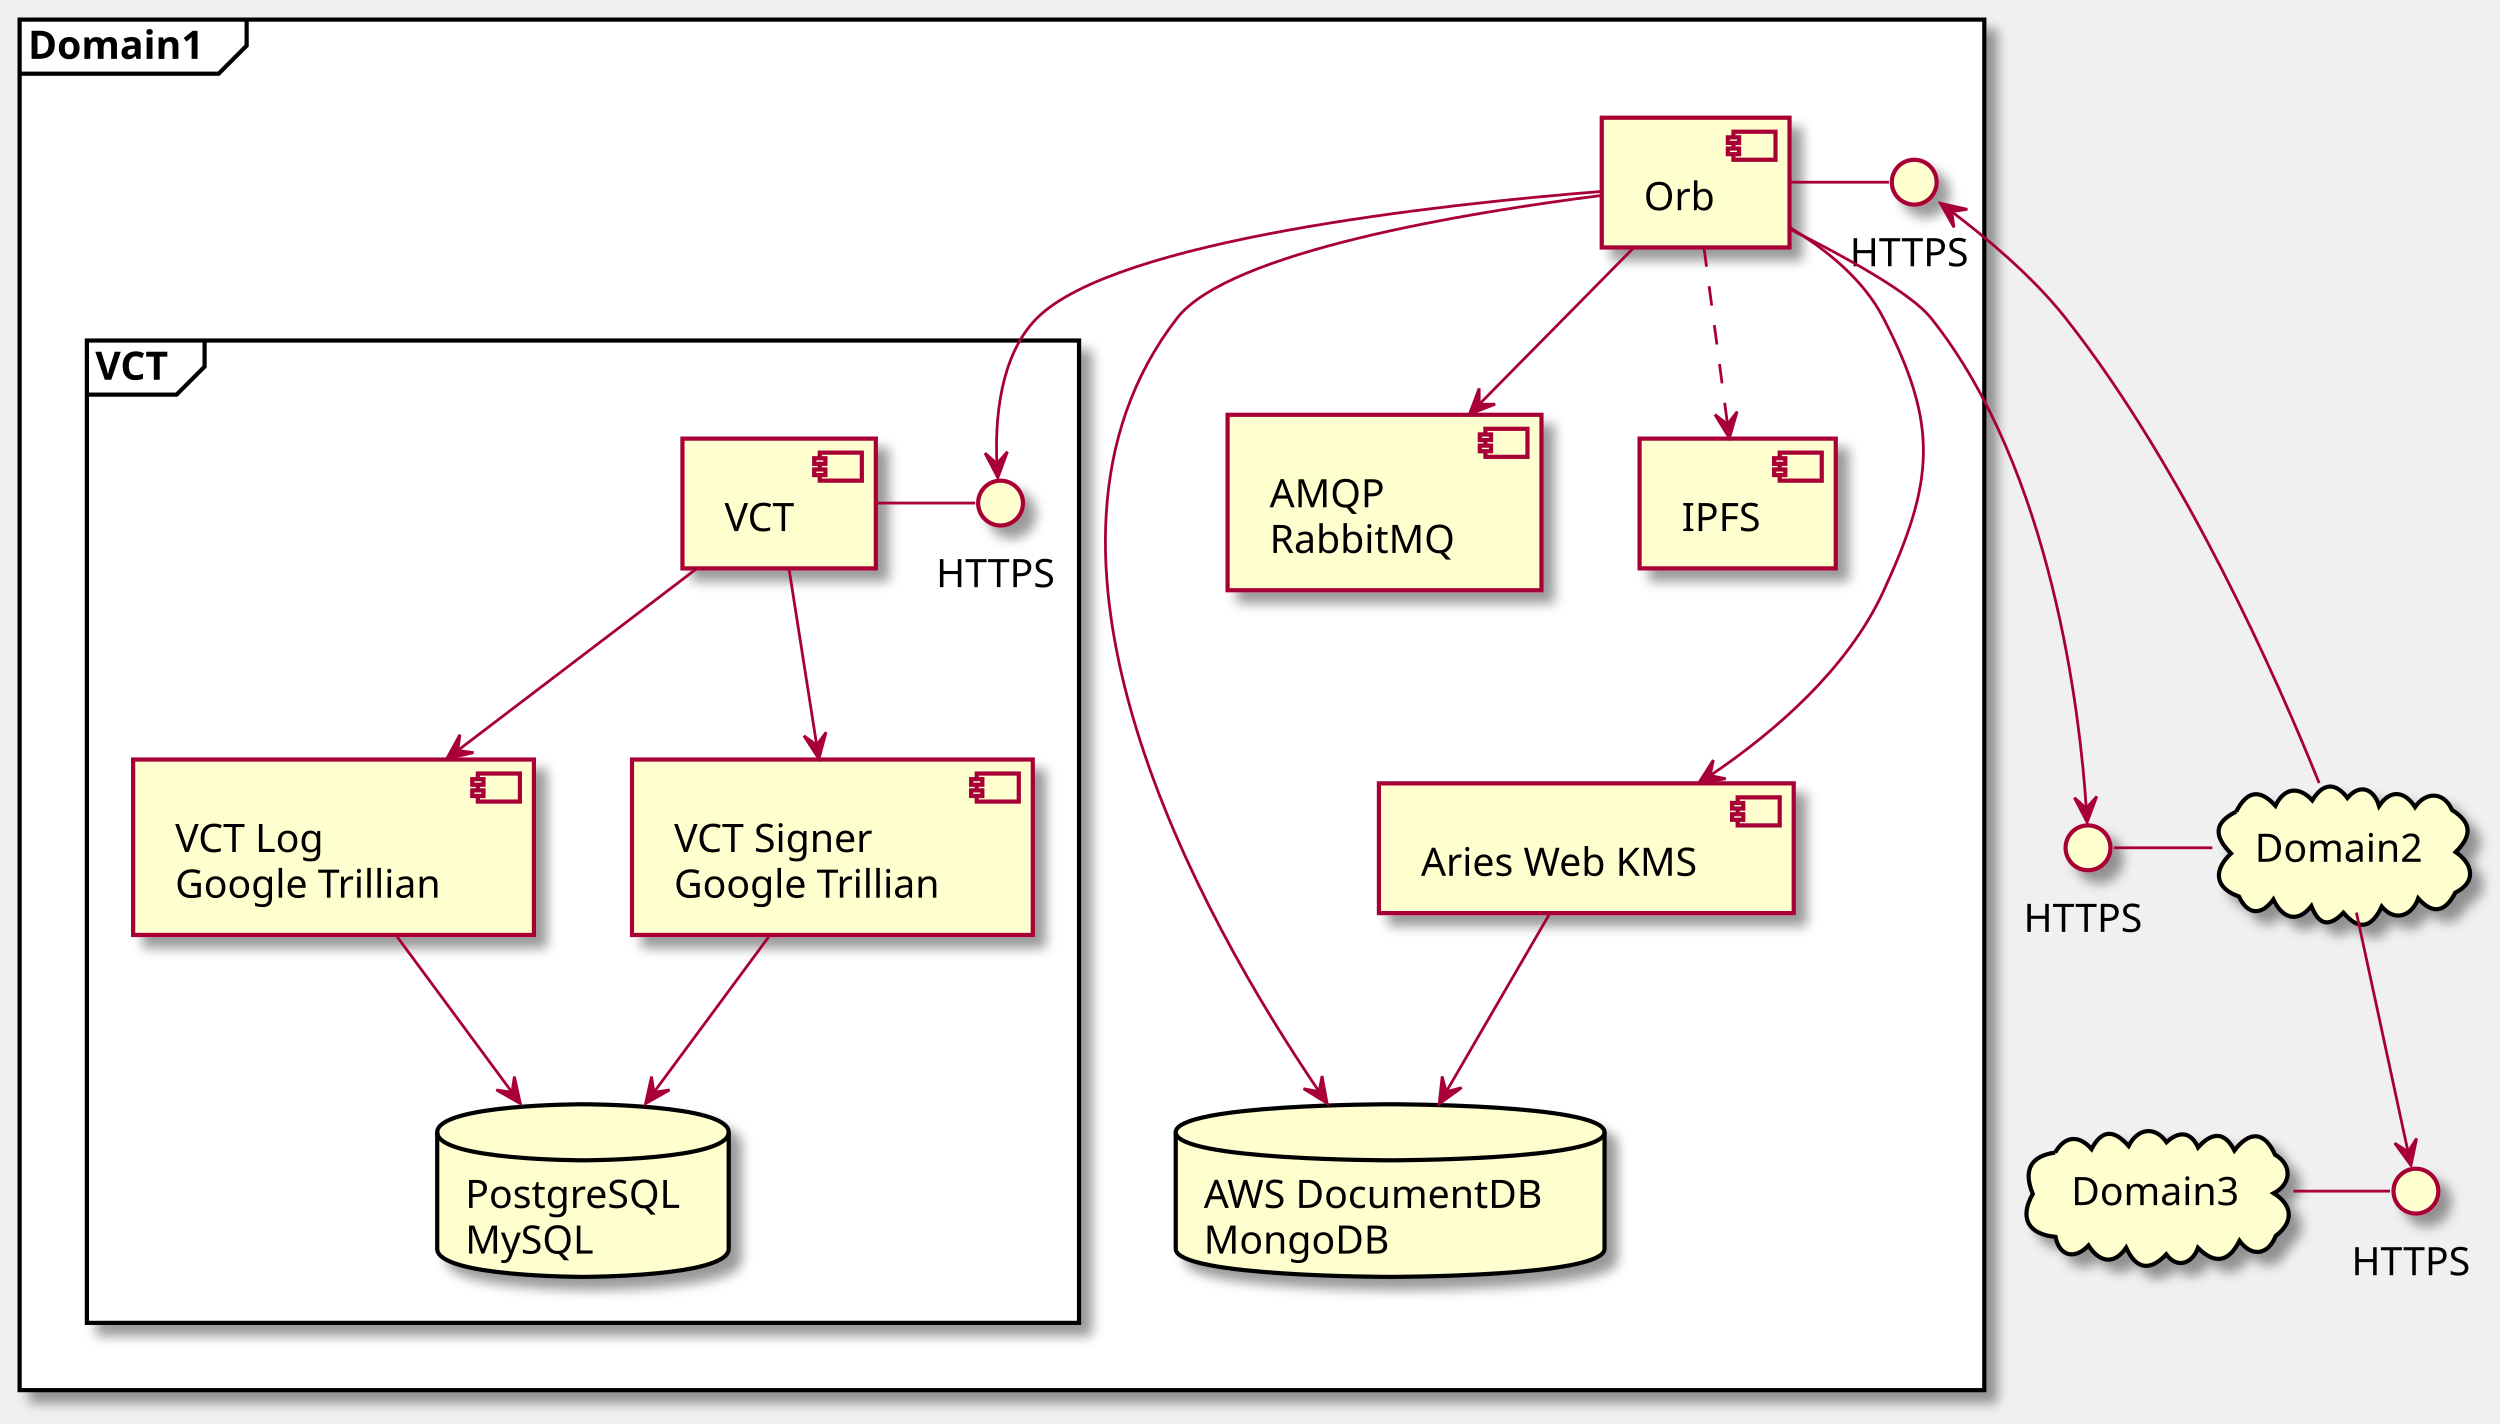
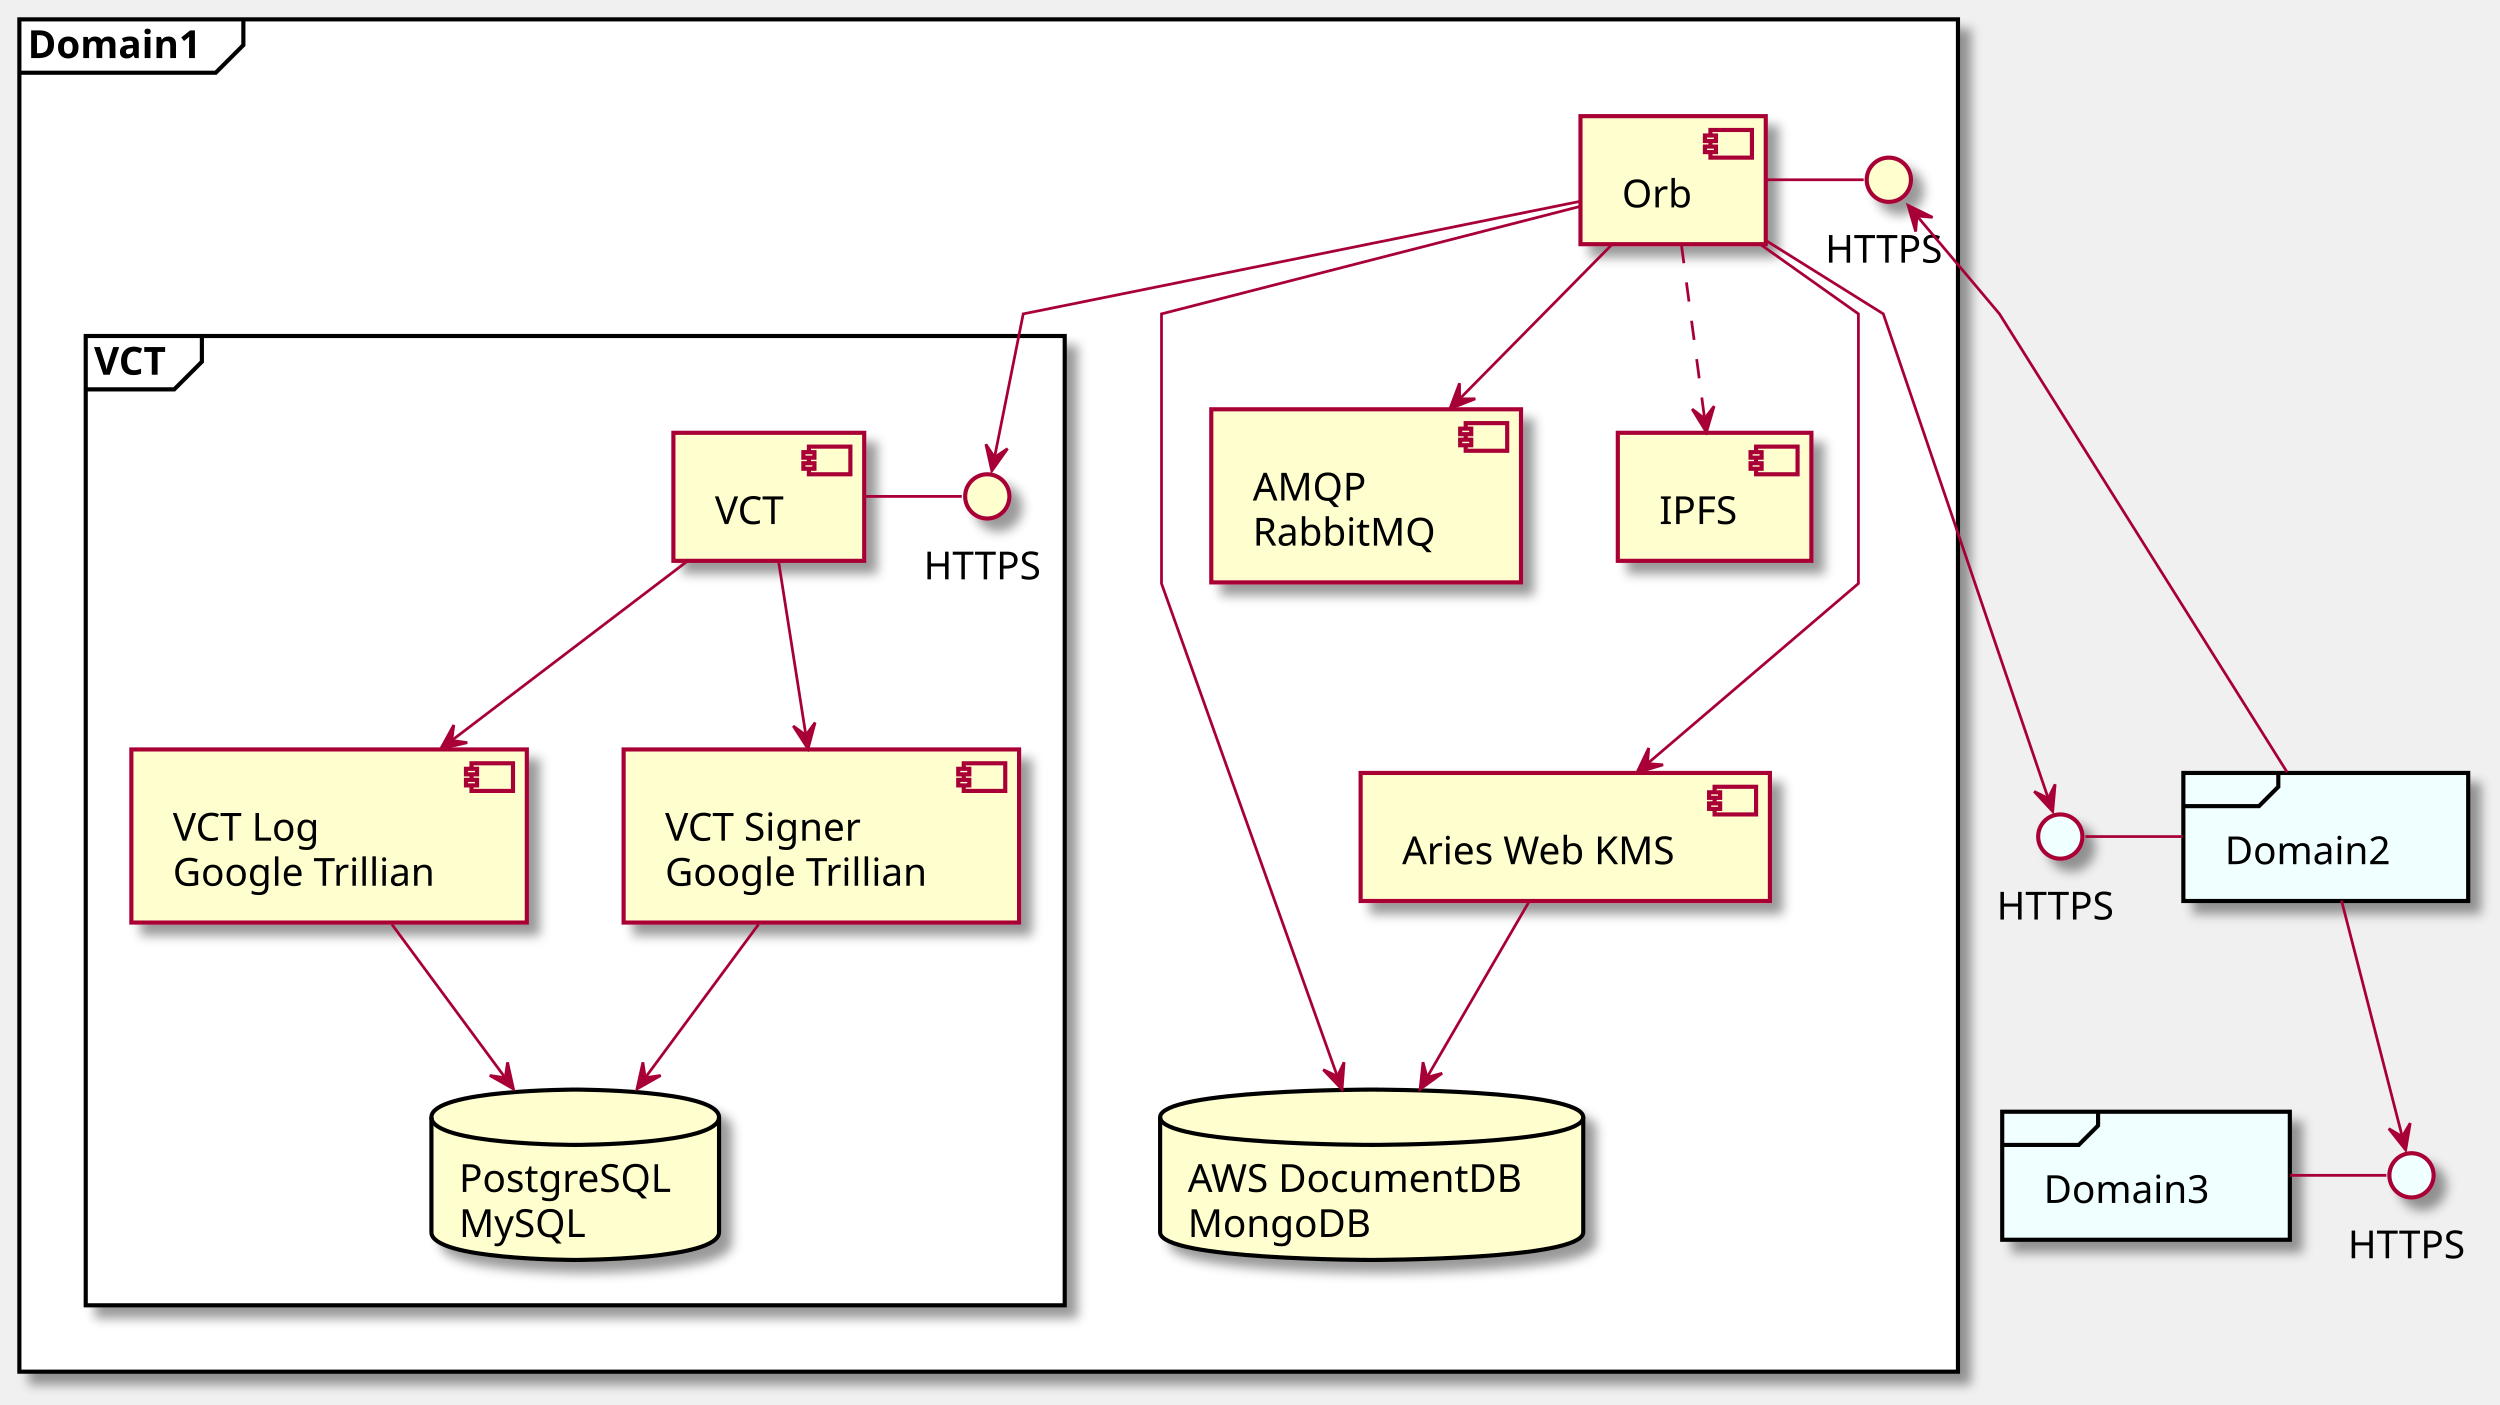
- <svg xmlns="http://www.w3.org/2000/svg" contentScriptType="application/ecmascript" contentStyleType="text/css" height="508px" preserveAspectRatio="none" style="width:892px;height:508px;background:#FFFFFF;" version="1.1" viewBox="0 0 892 508" width="892px" zoomAndPan="magnify">
+ <svg xmlns="http://www.w3.org/2000/svg" contentScriptType="application/ecmascript" contentStyleType="text/css" height="508px" preserveAspectRatio="none" style="width:904px;height:508px;background:#FFFFFF;" version="1.1" viewBox="0 0 904 508" width="904px" zoomAndPan="magnify">
  <defs>
-     <filter height="300%" id="f1m1iw7xo04xqc" width="300%" x="-1" y="-1">
+     <filter height="300%" id="f1h27sju4r8ei2" width="300%" x="-1" y="-1">
      <feGaussianBlur result="blurOut" stdDeviation="2.0" />
      <feColorMatrix in="blurOut" result="blurOut2" type="matrix" values="0 0 0 0 0 0 0 0 0 0 0 0 0 0 0 0 0 0 .4 0" />
      <feOffset dx="4.0" dy="4.0" in="blurOut2" result="blurOut3" />
      <feBlend in="SourceGraphic" in2="blurOut3" mode="normal" />
    </filter>
  </defs>
  <g>
-     <rect fill="#FFFFFF" filter="url(#f1m1iw7xo04xqc)" height="489" style="stroke:#000000;stroke-width:1.5;" width="701" x="7" y="7" />
+     <rect fill="#FFFFFF" filter="url(#f1h27sju4r8ei2)" height="489" style="stroke:#000000;stroke-width:1.5;" width="701" x="7" y="7" />
    <path d="M88,7 L88,16.297 L78,26.297 L7,26.297 " fill="none" style="stroke:#000000;stroke-width:1.5;" />
    <text fill="#000000" font-family="sans-serif" font-size="14" font-weight="bold" lengthAdjust="spacing" textLength="71" x="10" y="20.995">Domain1</text>
-     <rect fill="#FFFFFF" filter="url(#f1m1iw7xo04xqc)" height="350.5" style="stroke:#000000;stroke-width:1.5;" width="354" x="31" y="121.5" />
+     <rect fill="#FFFFFF" filter="url(#f1h27sju4r8ei2)" height="350.5" style="stroke:#000000;stroke-width:1.5;" width="354" x="31" y="121.5" />
    <path d="M73,121.5 L73,130.797 L63,140.797 L31,140.797 " fill="none" style="stroke:#000000;stroke-width:1.5;" />
    <text fill="#000000" font-family="sans-serif" font-size="14" font-weight="bold" lengthAdjust="spacing" textLength="32" x="34" y="135.495">VCT</text>
-     <path d="M419.5,404 C419.5,394 496,394 496,394 C496,394 572.5,394 572.5,404 L572.5,445.594 C572.5,455.594 496,455.594 496,455.594 C496,455.594 419.5,455.594 419.5,445.594 L419.5,404 " fill="#FEFECE" filter="url(#f1m1iw7xo04xqc)" style="stroke:#000000;stroke-width:1.5;" />
+     <path d="M419.5,404 C419.5,394 496,394 496,394 C496,394 572.5,394 572.5,404 L572.5,445.594 C572.5,455.594 496,455.594 496,455.594 C496,455.594 419.5,455.594 419.5,445.594 L419.5,404 " fill="#FEFECE" filter="url(#f1h27sju4r8ei2)" style="stroke:#000000;stroke-width:1.5;" />
    <path d="M419.5,404 C419.5,414 496,414 496,414 C496,414 572.5,414 572.5,404 " fill="none" style="stroke:#000000;stroke-width:1.5;" />
    <text fill="#000000" font-family="sans-serif" font-size="14" lengthAdjust="spacing" textLength="133" x="429.5" y="430.995">AWS DocumentDB</text>
    <text fill="#000000" font-family="sans-serif" font-size="14" lengthAdjust="spacing" textLength="69" x="429.5" y="447.292">MongoDB</text>
-     <rect fill="#FEFECE" filter="url(#f1m1iw7xo04xqc)" height="46.297" style="stroke:#A80036;stroke-width:1.5;" width="67" x="571.5" y="42" />
+     <rect fill="#FEFECE" filter="url(#f1h27sju4r8ei2)" height="46.297" style="stroke:#A80036;stroke-width:1.5;" width="67" x="571.5" y="42" />
    <rect fill="#FEFECE" height="10" style="stroke:#A80036;stroke-width:1.5;" width="15" x="618.5" y="47" />
    <rect fill="#FEFECE" height="2" style="stroke:#A80036;stroke-width:1.5;" width="4" x="616.5" y="49" />
    <rect fill="#FEFECE" height="2" style="stroke:#A80036;stroke-width:1.5;" width="4" x="616.5" y="53" />
    <text fill="#000000" font-family="sans-serif" font-size="14" lengthAdjust="spacing" textLength="27" x="586.5" y="74.995">Orb</text>
-     <ellipse cx="683" cy="65" fill="#FEFECE" filter="url(#f1m1iw7xo04xqc)" rx="8" ry="8" style="stroke:#A80036;stroke-width:1.5;" />
+     <ellipse cx="683" cy="65" fill="#FEFECE" filter="url(#f1h27sju4r8ei2)" rx="8" ry="8" style="stroke:#A80036;stroke-width:1.5;" />
    <text fill="#000000" font-family="sans-serif" font-size="14" lengthAdjust="spacing" textLength="46" x="660" y="94.995">HTTPS</text>
-     <rect fill="#FEFECE" filter="url(#f1m1iw7xo04xqc)" height="62.594" style="stroke:#A80036;stroke-width:1.5;" width="112" x="438" y="148" />
+     <rect fill="#FEFECE" filter="url(#f1h27sju4r8ei2)" height="62.594" style="stroke:#A80036;stroke-width:1.5;" width="112" x="438" y="148" />
    <rect fill="#FEFECE" height="10" style="stroke:#A80036;stroke-width:1.5;" width="15" x="530" y="153" />
    <rect fill="#FEFECE" height="2" style="stroke:#A80036;stroke-width:1.5;" width="4" x="528" y="155" />
    <rect fill="#FEFECE" height="2" style="stroke:#A80036;stroke-width:1.5;" width="4" x="528" y="159" />
    <text fill="#000000" font-family="sans-serif" font-size="14" lengthAdjust="spacing" textLength="42" x="453" y="180.995">AMQP</text>
    <text fill="#000000" font-family="sans-serif" font-size="14" lengthAdjust="spacing" textLength="72" x="453" y="197.292">RabbitMQ</text>
-     <rect fill="#FEFECE" filter="url(#f1m1iw7xo04xqc)" height="46.297" style="stroke:#A80036;stroke-width:1.5;" width="70" x="585" y="156.5" />
+     <rect fill="#FEFECE" filter="url(#f1h27sju4r8ei2)" height="46.297" style="stroke:#A80036;stroke-width:1.5;" width="70" x="585" y="156.5" />
    <rect fill="#FEFECE" height="10" style="stroke:#A80036;stroke-width:1.5;" width="15" x="635" y="161.5" />
    <rect fill="#FEFECE" height="2" style="stroke:#A80036;stroke-width:1.5;" width="4" x="633" y="163.5" />
    <rect fill="#FEFECE" height="2" style="stroke:#A80036;stroke-width:1.5;" width="4" x="633" y="167.5" />
    <text fill="#000000" font-family="sans-serif" font-size="14" lengthAdjust="spacing" textLength="30" x="600" y="189.495">IPFS</text>
-     <rect fill="#FEFECE" filter="url(#f1m1iw7xo04xqc)" height="46.297" style="stroke:#A80036;stroke-width:1.5;" width="148" x="492" y="279.5" />
+     <rect fill="#FEFECE" filter="url(#f1h27sju4r8ei2)" height="46.297" style="stroke:#A80036;stroke-width:1.5;" width="148" x="492" y="279.5" />
    <rect fill="#FEFECE" height="10" style="stroke:#A80036;stroke-width:1.5;" width="15" x="620" y="284.5" />
    <rect fill="#FEFECE" height="2" style="stroke:#A80036;stroke-width:1.5;" width="4" x="618" y="286.5" />
    <rect fill="#FEFECE" height="2" style="stroke:#A80036;stroke-width:1.5;" width="4" x="618" y="290.5" />
    <text fill="#000000" font-family="sans-serif" font-size="14" lengthAdjust="spacing" textLength="108" x="507" y="312.495">Aries Web KMS</text>
-     <rect fill="#FEFECE" filter="url(#f1m1iw7xo04xqc)" height="46.297" style="stroke:#A80036;stroke-width:1.5;" width="69" x="243.5" y="156.5" />
+     <rect fill="#FEFECE" filter="url(#f1h27sju4r8ei2)" height="46.297" style="stroke:#A80036;stroke-width:1.5;" width="69" x="243.5" y="156.5" />
    <rect fill="#FEFECE" height="10" style="stroke:#A80036;stroke-width:1.5;" width="15" x="292.5" y="161.5" />
    <rect fill="#FEFECE" height="2" style="stroke:#A80036;stroke-width:1.5;" width="4" x="290.5" y="163.5" />
    <rect fill="#FEFECE" height="2" style="stroke:#A80036;stroke-width:1.5;" width="4" x="290.5" y="167.5" />
    <text fill="#000000" font-family="sans-serif" font-size="14" lengthAdjust="spacing" textLength="29" x="258.5" y="189.495">VCT</text>
-     <rect fill="#FEFECE" filter="url(#f1m1iw7xo04xqc)" height="62.594" style="stroke:#A80036;stroke-width:1.5;" width="143" x="47.5" y="271" />
+     <rect fill="#FEFECE" filter="url(#f1h27sju4r8ei2)" height="62.594" style="stroke:#A80036;stroke-width:1.5;" width="143" x="47.5" y="271" />
    <rect fill="#FEFECE" height="10" style="stroke:#A80036;stroke-width:1.5;" width="15" x="170.5" y="276" />
    <rect fill="#FEFECE" height="2" style="stroke:#A80036;stroke-width:1.5;" width="4" x="168.5" y="278" />
    <rect fill="#FEFECE" height="2" style="stroke:#A80036;stroke-width:1.5;" width="4" x="168.5" y="282" />
    <text fill="#000000" font-family="sans-serif" font-size="14" lengthAdjust="spacing" textLength="59" x="62.5" y="303.995">VCT Log</text>
    <text fill="#000000" font-family="sans-serif" font-size="14" lengthAdjust="spacing" textLength="103" x="62.5" y="320.292">Google Trillian</text>
-     <rect fill="#FEFECE" filter="url(#f1m1iw7xo04xqc)" height="62.594" style="stroke:#A80036;stroke-width:1.5;" width="143" x="225.5" y="271" />
+     <rect fill="#FEFECE" filter="url(#f1h27sju4r8ei2)" height="62.594" style="stroke:#A80036;stroke-width:1.5;" width="143" x="225.5" y="271" />
    <rect fill="#FEFECE" height="10" style="stroke:#A80036;stroke-width:1.5;" width="15" x="348.5" y="276" />
    <rect fill="#FEFECE" height="2" style="stroke:#A80036;stroke-width:1.5;" width="4" x="346.5" y="278" />
    <rect fill="#FEFECE" height="2" style="stroke:#A80036;stroke-width:1.5;" width="4" x="346.5" y="282" />
    <text fill="#000000" font-family="sans-serif" font-size="14" lengthAdjust="spacing" textLength="79" x="240.5" y="303.995">VCT Signer</text>
    <text fill="#000000" font-family="sans-serif" font-size="14" lengthAdjust="spacing" textLength="103" x="240.5" y="320.292">Google Trillian</text>
-     <path d="M156,404 C156,394 208,394 208,394 C208,394 260,394 260,404 L260,445.594 C260,455.594 208,455.594 208,455.594 C208,455.594 156,455.594 156,445.594 L156,404 " fill="#FEFECE" filter="url(#f1m1iw7xo04xqc)" style="stroke:#000000;stroke-width:1.5;" />
+     <path d="M156,404 C156,394 208,394 208,394 C208,394 260,394 260,404 L260,445.594 C260,455.594 208,455.594 208,455.594 C208,455.594 156,455.594 156,445.594 L156,404 " fill="#FEFECE" filter="url(#f1h27sju4r8ei2)" style="stroke:#000000;stroke-width:1.5;" />
    <path d="M156,404 C156,414 208,414 208,414 C208,414 260,414 260,404 " fill="none" style="stroke:#000000;stroke-width:1.5;" />
    <text fill="#000000" font-family="sans-serif" font-size="14" lengthAdjust="spacing" textLength="84" x="166" y="430.995">PostgreSQL</text>
    <text fill="#000000" font-family="sans-serif" font-size="14" lengthAdjust="spacing" textLength="48" x="166" y="447.292">MySQL</text>
-     <ellipse cx="357" cy="179.5" fill="#FEFECE" filter="url(#f1m1iw7xo04xqc)" rx="8" ry="8" style="stroke:#A80036;stroke-width:1.5;" />
+     <ellipse cx="357" cy="179.5" fill="#FEFECE" filter="url(#f1h27sju4r8ei2)" rx="8" ry="8" style="stroke:#A80036;stroke-width:1.5;" />
    <text fill="#000000" font-family="sans-serif" font-size="14" lengthAdjust="spacing" textLength="46" x="334" y="209.495">HTTPS</text>
-     <path d="M797.856,289.618 C801.633,282.345 806.018,281.136 811.866,287.489 C814.992,281.008 820.187,280.352 825.029,285.557 C828.678,279.559 833.078,278.781 837.552,284.689 C842.23,279.267 847.09,281.625 848.857,287.582 C852.888,281.468 858.002,282.247 861.688,287.956 C865.519,282.378 871.978,282.353 874.855,288.984 C882.121,293.61 882.011,298.234 876.192,304.024 C882.185,308.07 883.899,314.599 876.048,318.506 C872.607,325.221 868.238,326.625 862.817,320.556 C860.625,326.663 854.649,329.185 849.799,323.487 C846.316,330.866 841.841,332.415 836.123,325.648 C830.973,331.006 827.364,330.072 824.706,323.302 C819.487,329.832 814.119,327.309 811.149,320.939 C806.955,326.687 801.978,326.617 798.866,319.876 C790.072,316.812 789.687,310.382 796.016,304.513 C790.179,298.628 789.477,293.747 797.856,289.618 " fill="#FEFECE" filter="url(#f1m1iw7xo04xqc)" style="stroke:#000000;stroke-width:1.5;" />
-     <text fill="#000000" font-family="sans-serif" font-size="14" lengthAdjust="spacing" textLength="63" x="804.5" y="307.495">Domain2</text>
-     <ellipse cx="745" cy="302.5" fill="#FEFECE" filter="url(#f1m1iw7xo04xqc)" rx="8" ry="8" style="stroke:#A80036;stroke-width:1.5;" />
+     <rect fill="#F0FFFF" filter="url(#f1h27sju4r8ei2)" height="46.297" style="stroke:#000000;stroke-width:1.5;" width="103" x="789.5" y="279.5" />
+     <path d="M823.833,279.5 L823.833,284.5 L816.833,291.5 L789.5,291.5 " fill="none" style="stroke:#000000;stroke-width:1.5;" />
+     <text fill="#000000" font-family="sans-serif" font-size="14" lengthAdjust="spacing" textLength="63" x="804.5" y="312.495">Domain2</text>
+     <ellipse cx="745" cy="302.5" fill="#F0FFFF" filter="url(#f1h27sju4r8ei2)" rx="8" ry="8" style="stroke:#A80036;stroke-width:1.5;" />
    <text fill="#000000" font-family="sans-serif" font-size="14" lengthAdjust="spacing" textLength="46" x="722" y="332.495">HTTPS</text>
-     <path d="M733.285,411.242 C736.691,405.222 741.778,404.798 746.265,409.991 C750.115,402.568 754.545,403.275 759.492,408.879 C762.627,402.741 768.669,401.455 773.023,407.528 C777.284,403.577 781.649,403.556 784.271,409.408 C788.953,404.129 793.591,403.341 797.236,410.49 C802.661,403.414 807.934,403.595 811.743,412.004 C818.006,415.668 817.556,422.504 811.283,425.747 C818.142,430.046 818.435,436.084 811.959,440.975 C809.333,447.795 803.427,448.681 799.061,442.732 C795.236,450.235 790.367,451.346 784.241,445.238 C782.362,450.58 777.013,453.024 772.917,447.564 C767.08,453.768 762.123,452.902 758.613,445.175 C754.226,451.657 748.843,450.217 745.177,444.387 C740.496,449.391 734.896,448.547 733.404,441.317 C723.681,440.398 720.385,434.637 725.294,425.98 C721.977,417.934 724.092,412.505 733.285,411.242 " fill="#FEFECE" filter="url(#f1m1iw7xo04xqc)" style="stroke:#000000;stroke-width:1.5;" />
-     <text fill="#000000" font-family="sans-serif" font-size="14" lengthAdjust="spacing" textLength="64" x="739" y="429.995">Domain3</text>
-     <ellipse cx="862" cy="425" fill="#FEFECE" filter="url(#f1m1iw7xo04xqc)" rx="8" ry="8" style="stroke:#A80036;stroke-width:1.5;" />
-     <text fill="#000000" font-family="sans-serif" font-size="14" lengthAdjust="spacing" textLength="46" x="839" y="454.995">HTTPS</text>
-     <path d="M571.404,69.736 C523.257,75.861 438.393,89.788 420,113.5 C355.392,196.792 428.495,327.417 470.524,389.284 " fill="none" id="orb1-to-orbdb" style="stroke:#A80036;stroke-width:1.0;" />
-     <polygon fill="#A80036" points="473.494,393.618,471.705,383.933,470.667,389.494,465.106,388.456,473.494,393.618" style="stroke:#A80036;stroke-width:1.0;" />
-     <path d="M638.516,65 C650.332,65 662.148,65 673.964,65 " fill="none" id="orb1-rest1" style="stroke:#A80036;stroke-width:1.0;" />
+     <rect fill="#F0FFFF" filter="url(#f1h27sju4r8ei2)" height="46.297" style="stroke:#000000;stroke-width:1.5;" width="104" x="724" y="402" />
+     <path d="M758.667,402 L758.667,407 L751.667,414 L724,414 " fill="none" style="stroke:#000000;stroke-width:1.5;" />
+     <text fill="#000000" font-family="sans-serif" font-size="14" lengthAdjust="spacing" textLength="64" x="739" y="434.995">Domain3</text>
+     <ellipse cx="872" cy="425" fill="#F0FFFF" filter="url(#f1h27sju4r8ei2)" rx="8" ry="8" style="stroke:#A80036;stroke-width:1.5;" />
+     <text fill="#000000" font-family="sans-serif" font-size="14" lengthAdjust="spacing" textLength="46" x="849" y="454.995">HTTPS</text>
+     <path d="M571.498,74.602 C518.186,88.29 420,113.5 420,113.5 C420,113.5 420,211 420,211 C420,211 461.932,328.52 483.503,388.975 " fill="none" id="orb1-to-orbdb" style="stroke:#A80036;stroke-width:1.0;" />
+     <polygon fill="#A80036" points="485.272,393.934,486.015,384.113,483.592,389.225,478.48,386.802,485.272,393.934" style="stroke:#A80036;stroke-width:1.0;" />
+     <path d="M638.66,65 C646.33,65 657,65 657,65 C657,65 666.409,65 673.906,65 " fill="none" id="orb1-rest1" style="stroke:#A80036;stroke-width:1.0;" />
    <path d="M583.07,88.226 C567.314,104.195 545.777,126.024 527.827,144.216 " fill="none" id="orb1-to-amqp" style="stroke:#A80036;stroke-width:1.0;" />
    <polygon fill="#A80036" points="524.288,147.803,533.457,144.206,527.8,144.244,527.762,138.587,524.288,147.803" style="stroke:#A80036;stroke-width:1.0;" />
    <path d="M553.161,325.602 C542.813,343.415 528.075,368.785 516.156,389.303 " fill="none" id="kms-to-orbdb" style="stroke:#A80036;stroke-width:1.0;" />
    <polygon fill="#A80036" points="513.503,393.87,521.482,388.096,516.014,389.546,514.564,384.079,513.503,393.87" style="stroke:#A80036;stroke-width:1.0;" />
-     <path d="M638.845,81.342 C651.658,89.033 664.864,99.693 672,113.5 C691.897,151.995 690.145,171.649 672,211 C659.218,238.72 633.294,261.096 610.284,276.664 " fill="none" id="orb1-to-kms" style="stroke:#A80036;stroke-width:1.0;" />
-     <polygon fill="#A80036" points="606.025,279.491,615.735,277.845,610.191,276.725,611.311,271.18,606.025,279.491" style="stroke:#A80036;stroke-width:1.0;" />
+     <path d="M636.146,88.081 C653.643,100.486 672,113.5 672,113.5 C672,113.5 672,211 672,211 C672,211 627.406,249.073 596.066,275.83 " fill="none" id="orb1-to-kms" style="stroke:#A80036;stroke-width:1.0;" />
+     <polygon fill="#A80036" points="591.931,279.361,601.373,276.561,595.734,276.115,596.18,270.476,591.931,279.361" style="stroke:#A80036;stroke-width:1.0;" />
    <path d="M607.964,88.226 C610.367,106.254 613.767,131.751 616.34,151.052 " fill="none" id="orb1-to-ipfs" style="stroke:#A80036;stroke-width:1.0;stroke-dasharray:7.0,7.0;" />
    <polygon fill="#A80036" points="617.043,156.32,619.817,146.87,616.381,151.364,611.888,147.928,617.043,156.32" style="stroke:#A80036;stroke-width:1.0;" />
-     <path d="M312.562,179.5 C324.366,179.5 336.17,179.5 347.974,179.5 " fill="none" id="vct-vct_rest" style="stroke:#A80036;stroke-width:1.0;" />
+     <path d="M312.665,179.5 C320.38,179.5 330.667,179.5 330.667,179.5 C330.667,179.5 340.196,179.5 347.79,179.5 " fill="none" id="vct-vct_rest" style="stroke:#A80036;stroke-width:1.0;" />
    <path d="M248.837,202.693 C225.009,220.826 190.932,246.759 163.668,267.507 " fill="none" id="vct-to-vct_log" style="stroke:#A80036;stroke-width:1.0;" />
    <polygon fill="#A80036" points="159.354,270.791,168.939,268.525,163.333,267.763,164.094,262.158,159.354,270.791" style="stroke:#A80036;stroke-width:1.0;" />
    <path d="M281.485,202.693 C284.25,220.304 288.171,245.271 291.379,265.701 " fill="none" id="vct-to-vct_signer" style="stroke:#A80036;stroke-width:1.0;" />
    <polygon fill="#A80036" points="292.178,270.791,294.733,261.279,291.402,265.851,286.83,262.521,292.178,270.791" style="stroke:#A80036;stroke-width:1.0;" />
    <path d="M141.689,334.219 C154.128,351.061 169.588,371.992 182.45,389.407 " fill="none" id="vct_log-to-vctdb" style="stroke:#A80036;stroke-width:1.0;" />
    <polygon fill="#A80036" points="185.661,393.754,183.532,384.138,182.691,389.732,177.097,388.891,185.661,393.754" style="stroke:#A80036;stroke-width:1.0;" />
    <path d="M274.311,334.219 C261.872,351.061 246.412,371.992 233.55,389.407 " fill="none" id="vct_signer-to-vctdb" style="stroke:#A80036;stroke-width:1.0;" />
    <polygon fill="#A80036" points="230.339,393.754,238.903,388.891,233.309,389.732,232.468,384.138,230.339,393.754" style="stroke:#A80036;stroke-width:1.0;" />
-     <path d="M571.306,68.299 C513.241,72.969 397.859,85.584 370,113.5 C356.508,127.02 355.046,150.33 355.687,165.053 " fill="none" id="orb1-to-vct_rest" style="stroke:#A80036;stroke-width:1.0;" />
-     <polygon fill="#A80036" points="356.029,170.419,359.447,161.182,355.71,165.429,351.464,161.692,356.029,170.419" style="stroke:#A80036;stroke-width:1.0;" />
-     <path d="M754.242,302.5 C765.952,302.5 777.662,302.5 789.372,302.5 " fill="none" id="rest2-domain2" style="stroke:#A80036;stroke-width:1.0;" />
-     <path d="M818.277,425 C829.777,425 841.277,425 852.777,425 " fill="none" id="domain3-rest3" style="stroke:#A80036;stroke-width:1.0;" />
-     <path d="M638.835,81.876 C658.978,91.93 681.952,104.656 689,113.5 C732.336,167.883 742.168,255.115 744.372,288.197 " fill="none" id="orb1-to-rest2" style="stroke:#A80036;stroke-width:1.0;" />
-     <polygon fill="#A80036" points="744.683,293.378,748.136,284.154,744.383,288.387,740.15,284.634,744.683,293.378" style="stroke:#A80036;stroke-width:1.0;" />
-     <path d="M827.482,279.406 C812.652,242.626 779.56,167.55 737,113.5 C725.167,98.473 708.16,84.422 696.408,75.559 " fill="none" id="domain2-to-rest1" style="stroke:#A80036;stroke-width:1.0;" />
-     <polygon fill="#A80036" points="692.335,72.536,697.179,81.112,696.35,75.516,701.946,74.687,692.335,72.536" style="stroke:#A80036;stroke-width:1.0;" />
-     <path d="M840.769,325.602 C846.152,350.55 854.734,390.323 859.157,410.825 " fill="none" id="domain2-to-rest3" style="stroke:#A80036;stroke-width:1.0;" />
-     <polygon fill="#A80036" points="860.238,415.836,862.25,406.195,859.184,410.948,854.43,407.882,860.238,415.836" style="stroke:#A80036;stroke-width:1.0;" />
+     <path d="M571.33,72.806 C506.351,85.94 370,113.5 370,113.5 C370,113.5 363.437,146.316 359.637,165.314 " fill="none" id="orb1-to-vct_rest" style="stroke:#A80036;stroke-width:1.0;" />
+     <polygon fill="#A80036" points="358.646,170.268,364.332,162.227,359.626,165.365,356.488,160.659,358.646,170.268" style="stroke:#A80036;stroke-width:1.0;" />
+     <path d="M754.084,302.5 C763.545,302.5 777,302.5 777,302.5 C777,302.5 782.695,302.5 789.281,302.5 " fill="none" id="rest2-domain2" style="stroke:#A80036;stroke-width:1.0;" />
+     <path d="M828.084,425 C834.514,425 840,425 840,425 C840,425 853.455,425 862.916,425 " fill="none" id="domain3-rest3" style="stroke:#A80036;stroke-width:1.0;" />
+     <path d="M638.556,86.972 C658.915,99.697 681,113.5 681,113.5 C681,113.5 726.063,245.872 740.563,288.467 " fill="none" id="orb1-to-rest2" style="stroke:#A80036;stroke-width:1.0;" />
+     <polygon fill="#A80036" points="742.25,293.422,743.136,283.613,740.639,288.689,735.563,286.192,742.25,293.422" style="stroke:#A80036;stroke-width:1.0;" />
+     <path d="M827,279.196 C795.743,229.396 723,113.5 723,113.5 C723,113.5 705.283,92.461 693.431,78.387 " fill="none" id="domain2-to-rest1" style="stroke:#A80036;stroke-width:1.0;" />
+     <polygon fill="#A80036" points="689.967,74.274,692.706,83.734,693.188,78.098,698.824,78.58,689.967,74.274" style="stroke:#A80036;stroke-width:1.0;" />
+     <path d="M846.686,325.602 C853.104,350.55 863.336,390.323 868.611,410.825 " fill="none" id="domain2-to-rest3" style="stroke:#A80036;stroke-width:1.0;" />
+     <polygon fill="#A80036" points="869.9,415.836,871.532,406.123,868.654,410.993,863.784,408.116,869.9,415.836" style="stroke:#A80036;stroke-width:1.0;" />
  </g>
</svg>
